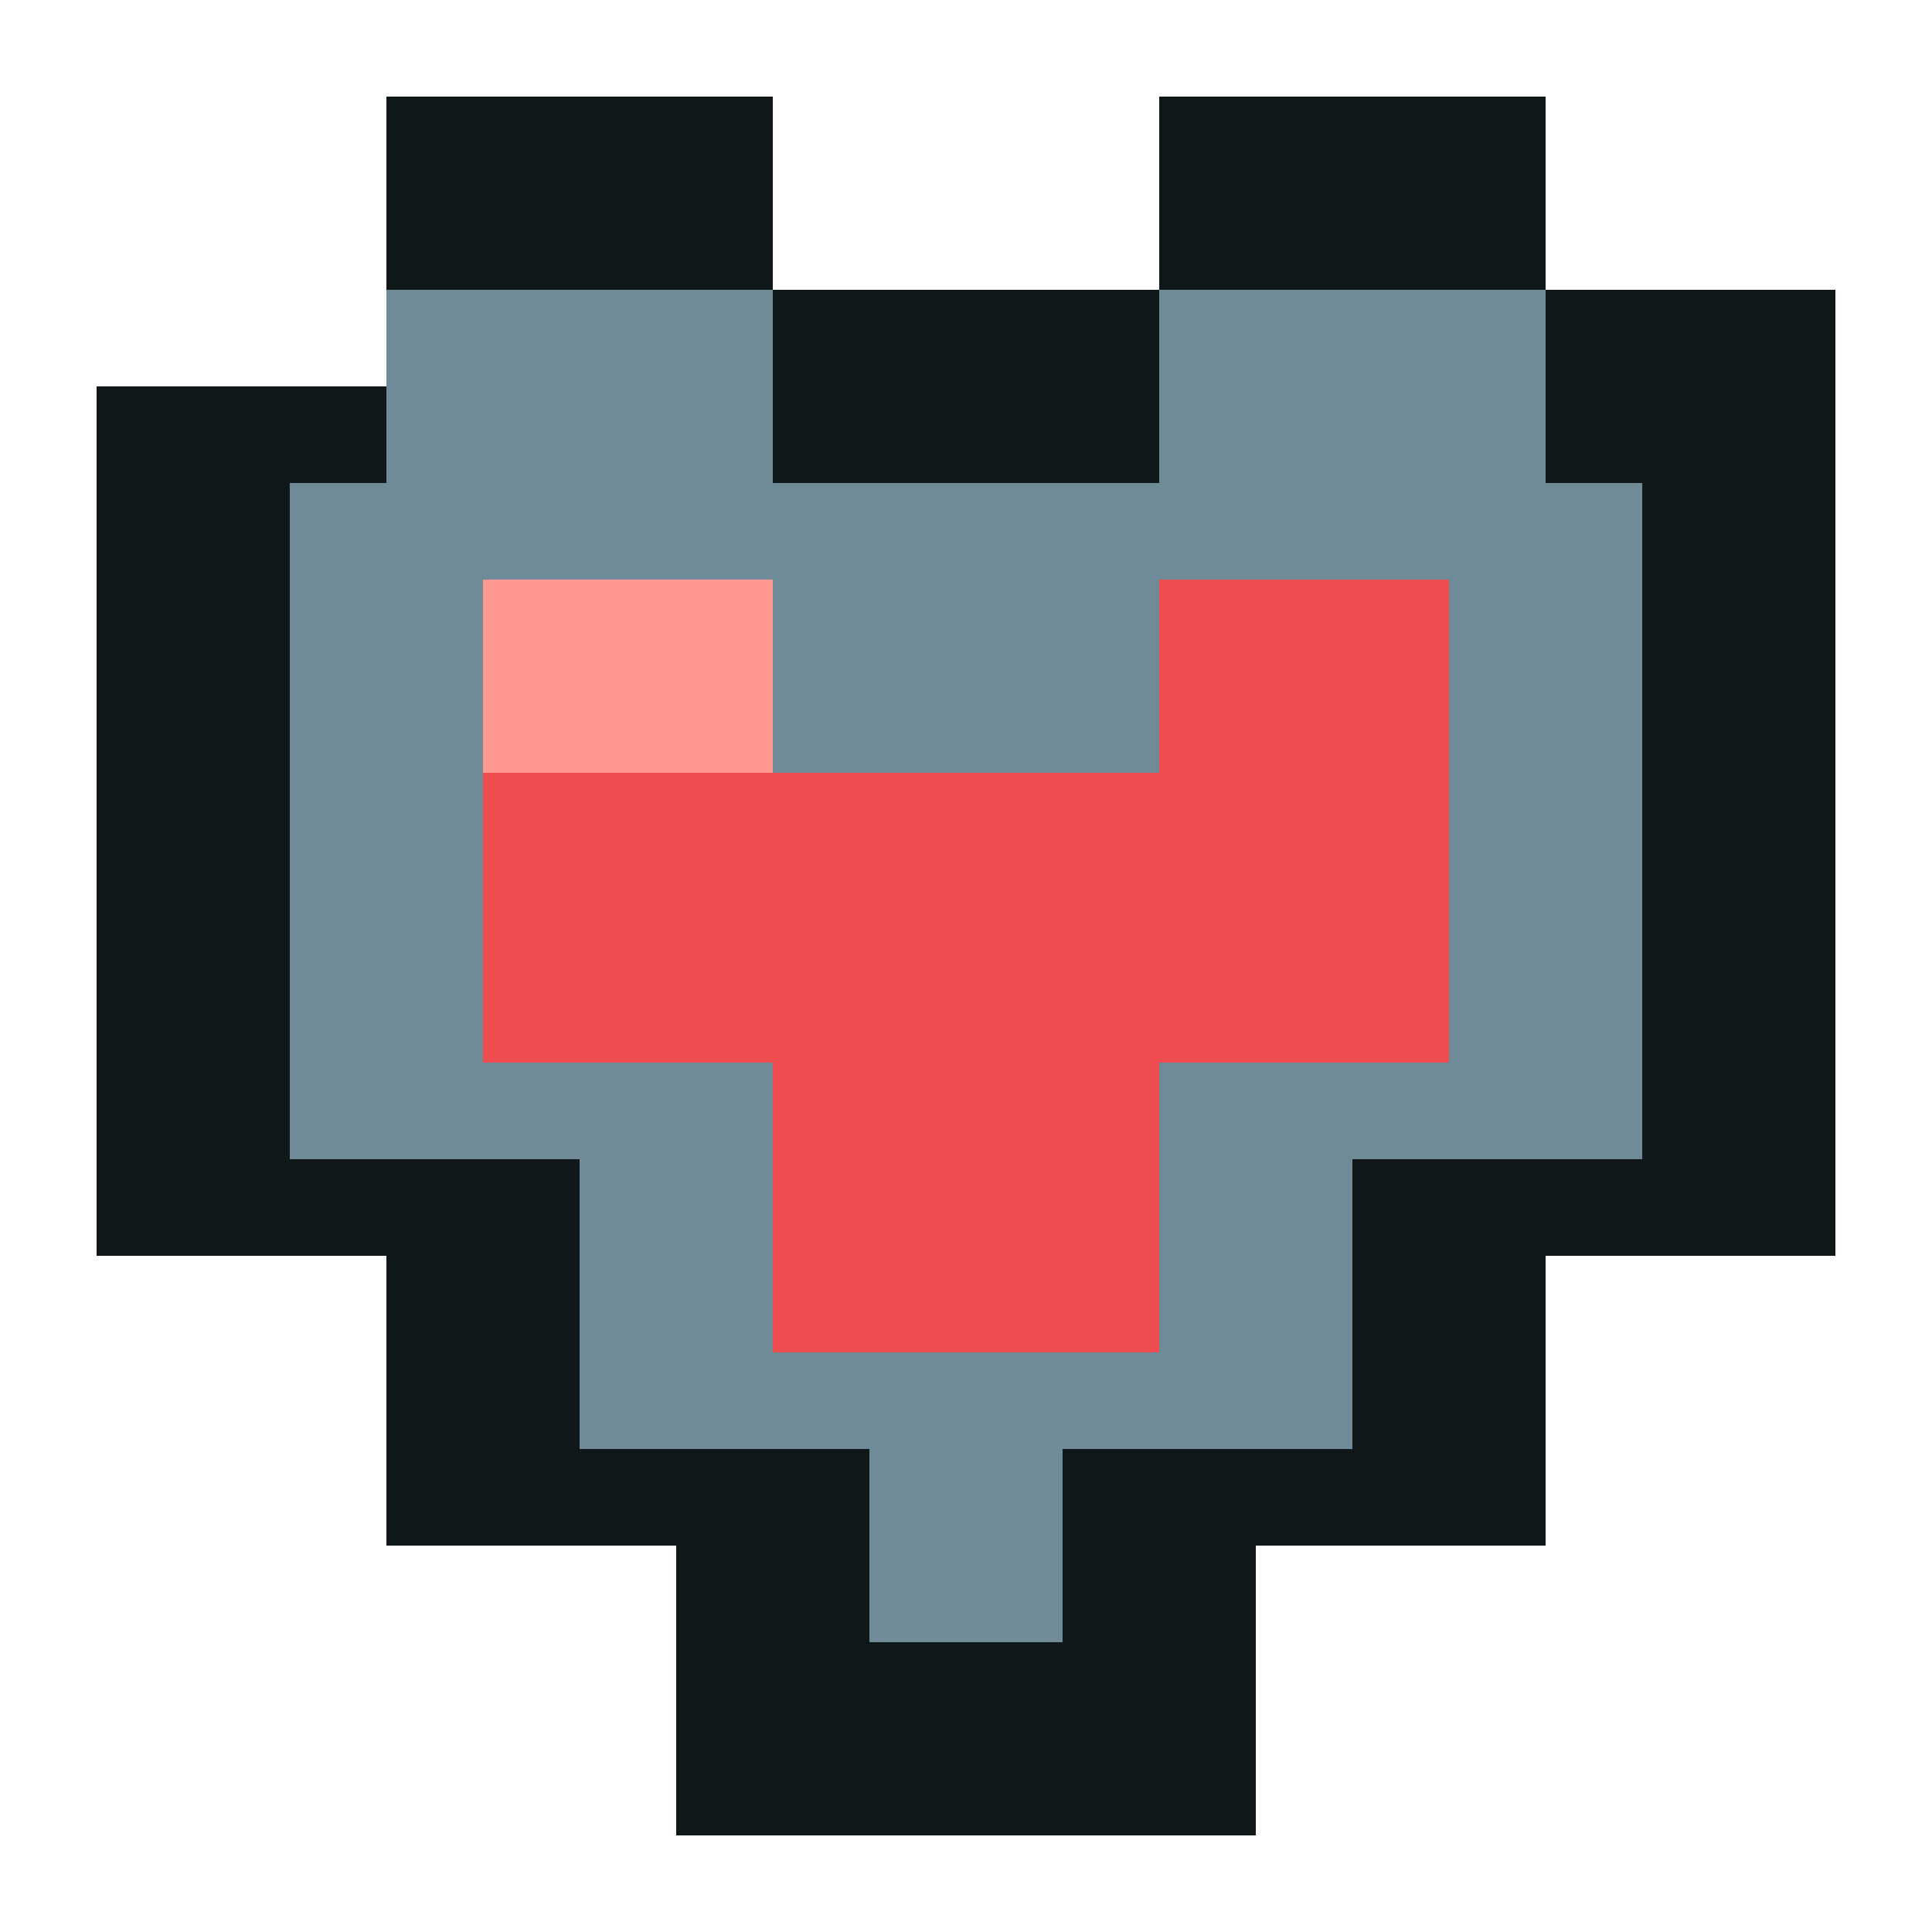
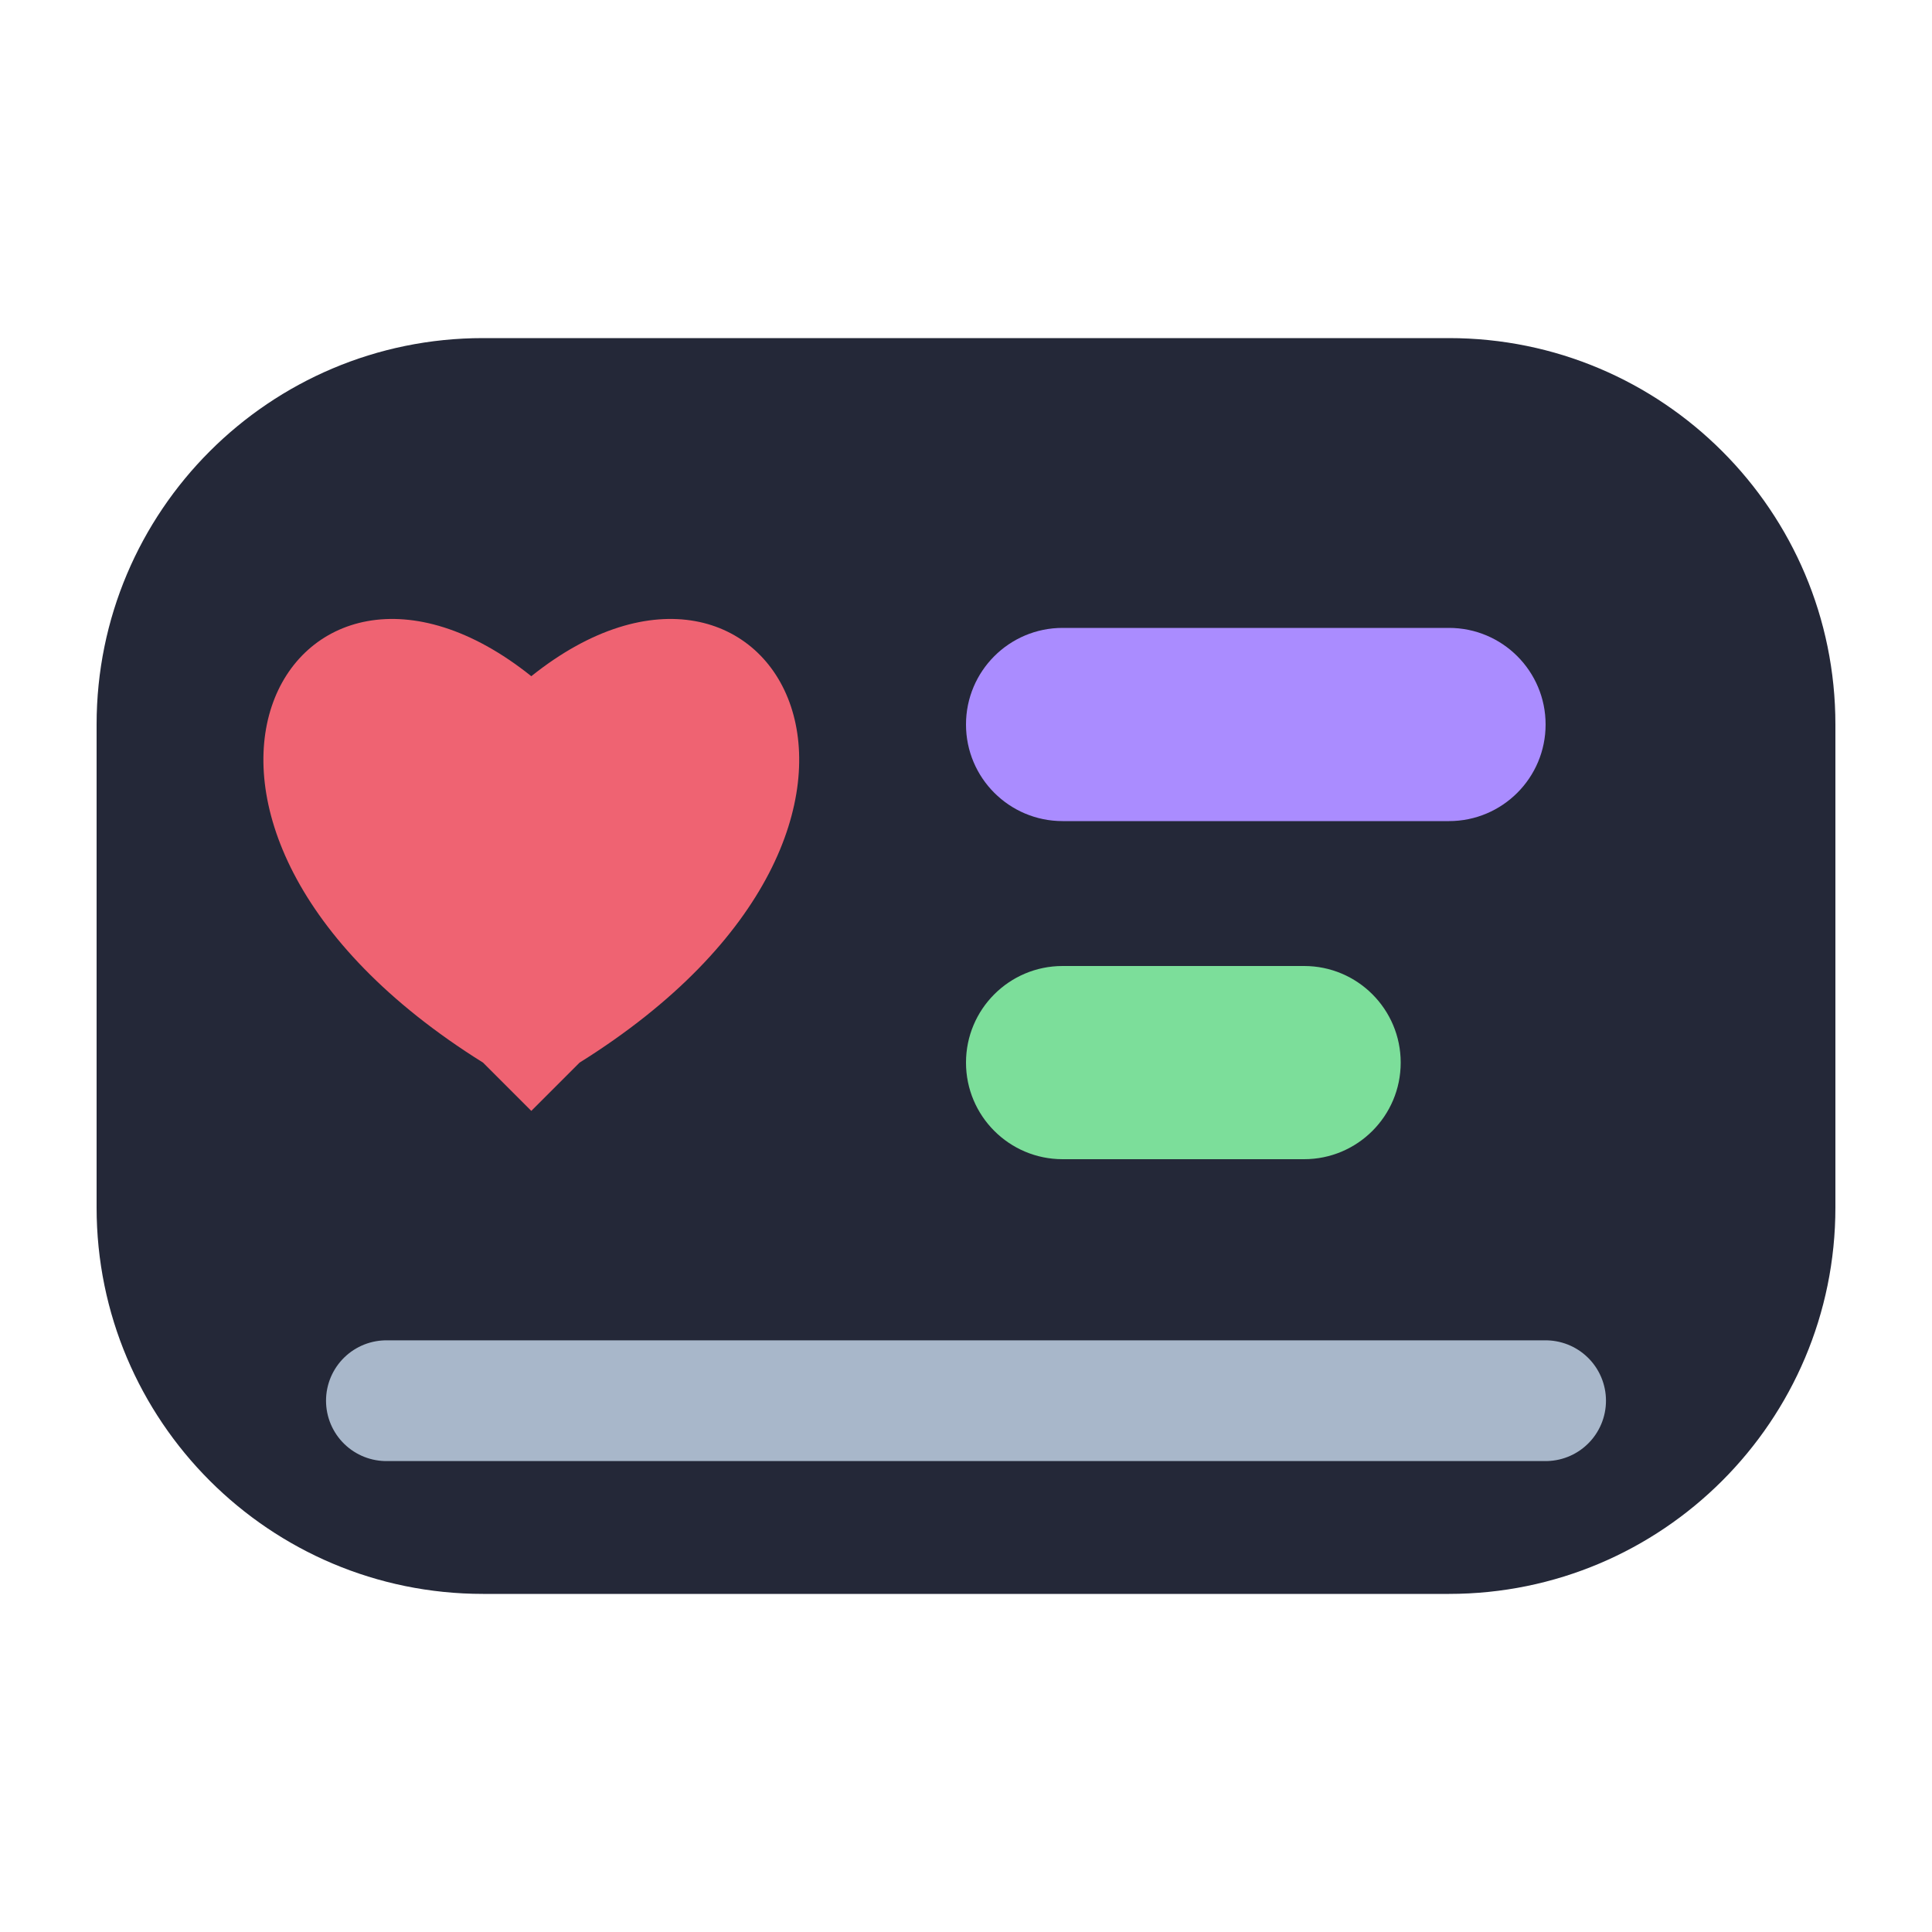
- <svg xmlns="http://www.w3.org/2000/svg" viewBox="0 0 40 40" shape-rendering="crispEdges">
-   <path fill="#101719" d="M8 2h8v4h8V2h8v4h6v20h-6v6h-6v6H14v-6H8v-6H2V8h6z" />
-   <path fill="#6f8b97" d="M8 6h8v4h8V6h8v4h2v14h-6v6h-6v4h-4v-4h-6v-6H6V10h2z" />
-   <path fill="#ef4c50" d="M10 12h6v4h8v-4h6v10h-6v6h-8v-6h-6z" />
-   <path fill="#ff9991" d="M10 12h6v4h-6z" />
+ <svg xmlns="http://www.w3.org/2000/svg" viewBox="0 0 40 40">
+   <rect x="2" y="7" width="36" height="26" rx="8" fill="#242838" />
+   <path d="M10 22c-8-5-4-12 1-8 5-4 9 3 1 8l-1 1z" fill="#ef6372" />
+   <rect x="20" y="13" width="12" height="4" rx="2" fill="#aa8cff" />
+   <rect x="20" y="20" width="9" height="4" rx="2" fill="#7cde9a" />
+   <path d="M8 29h24" stroke="#a8b7ca" stroke-width="2.5" stroke-linecap="round" />
</svg>
